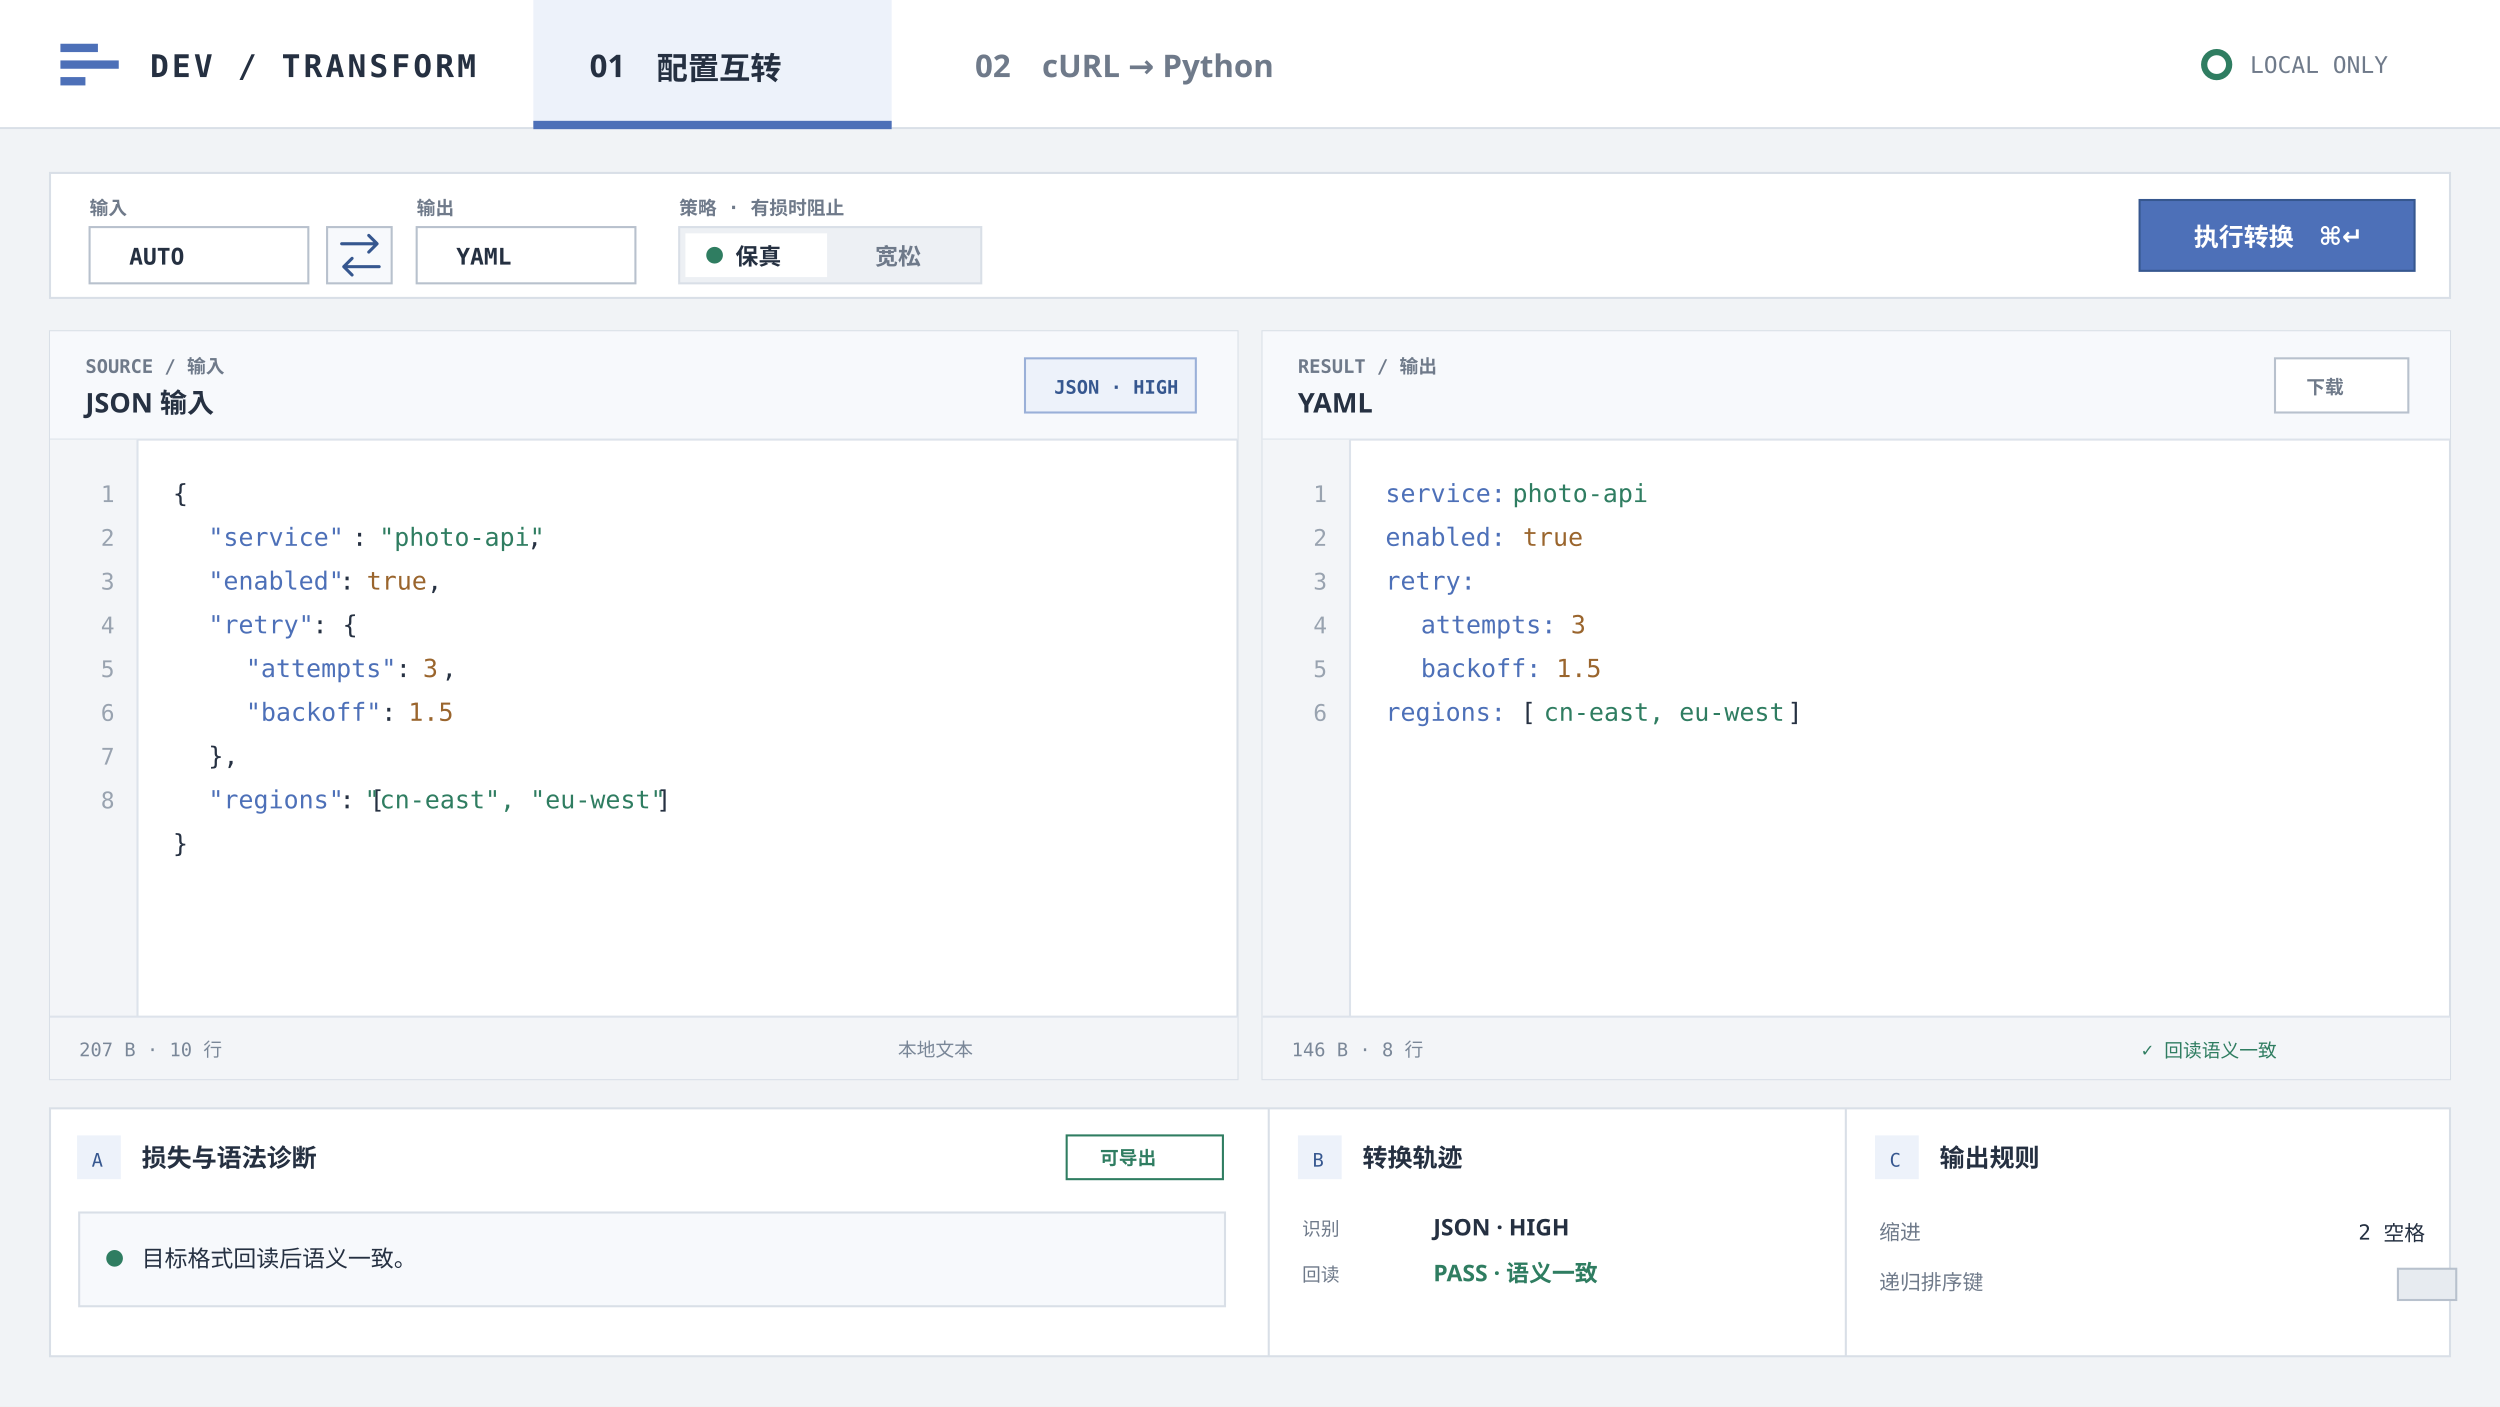
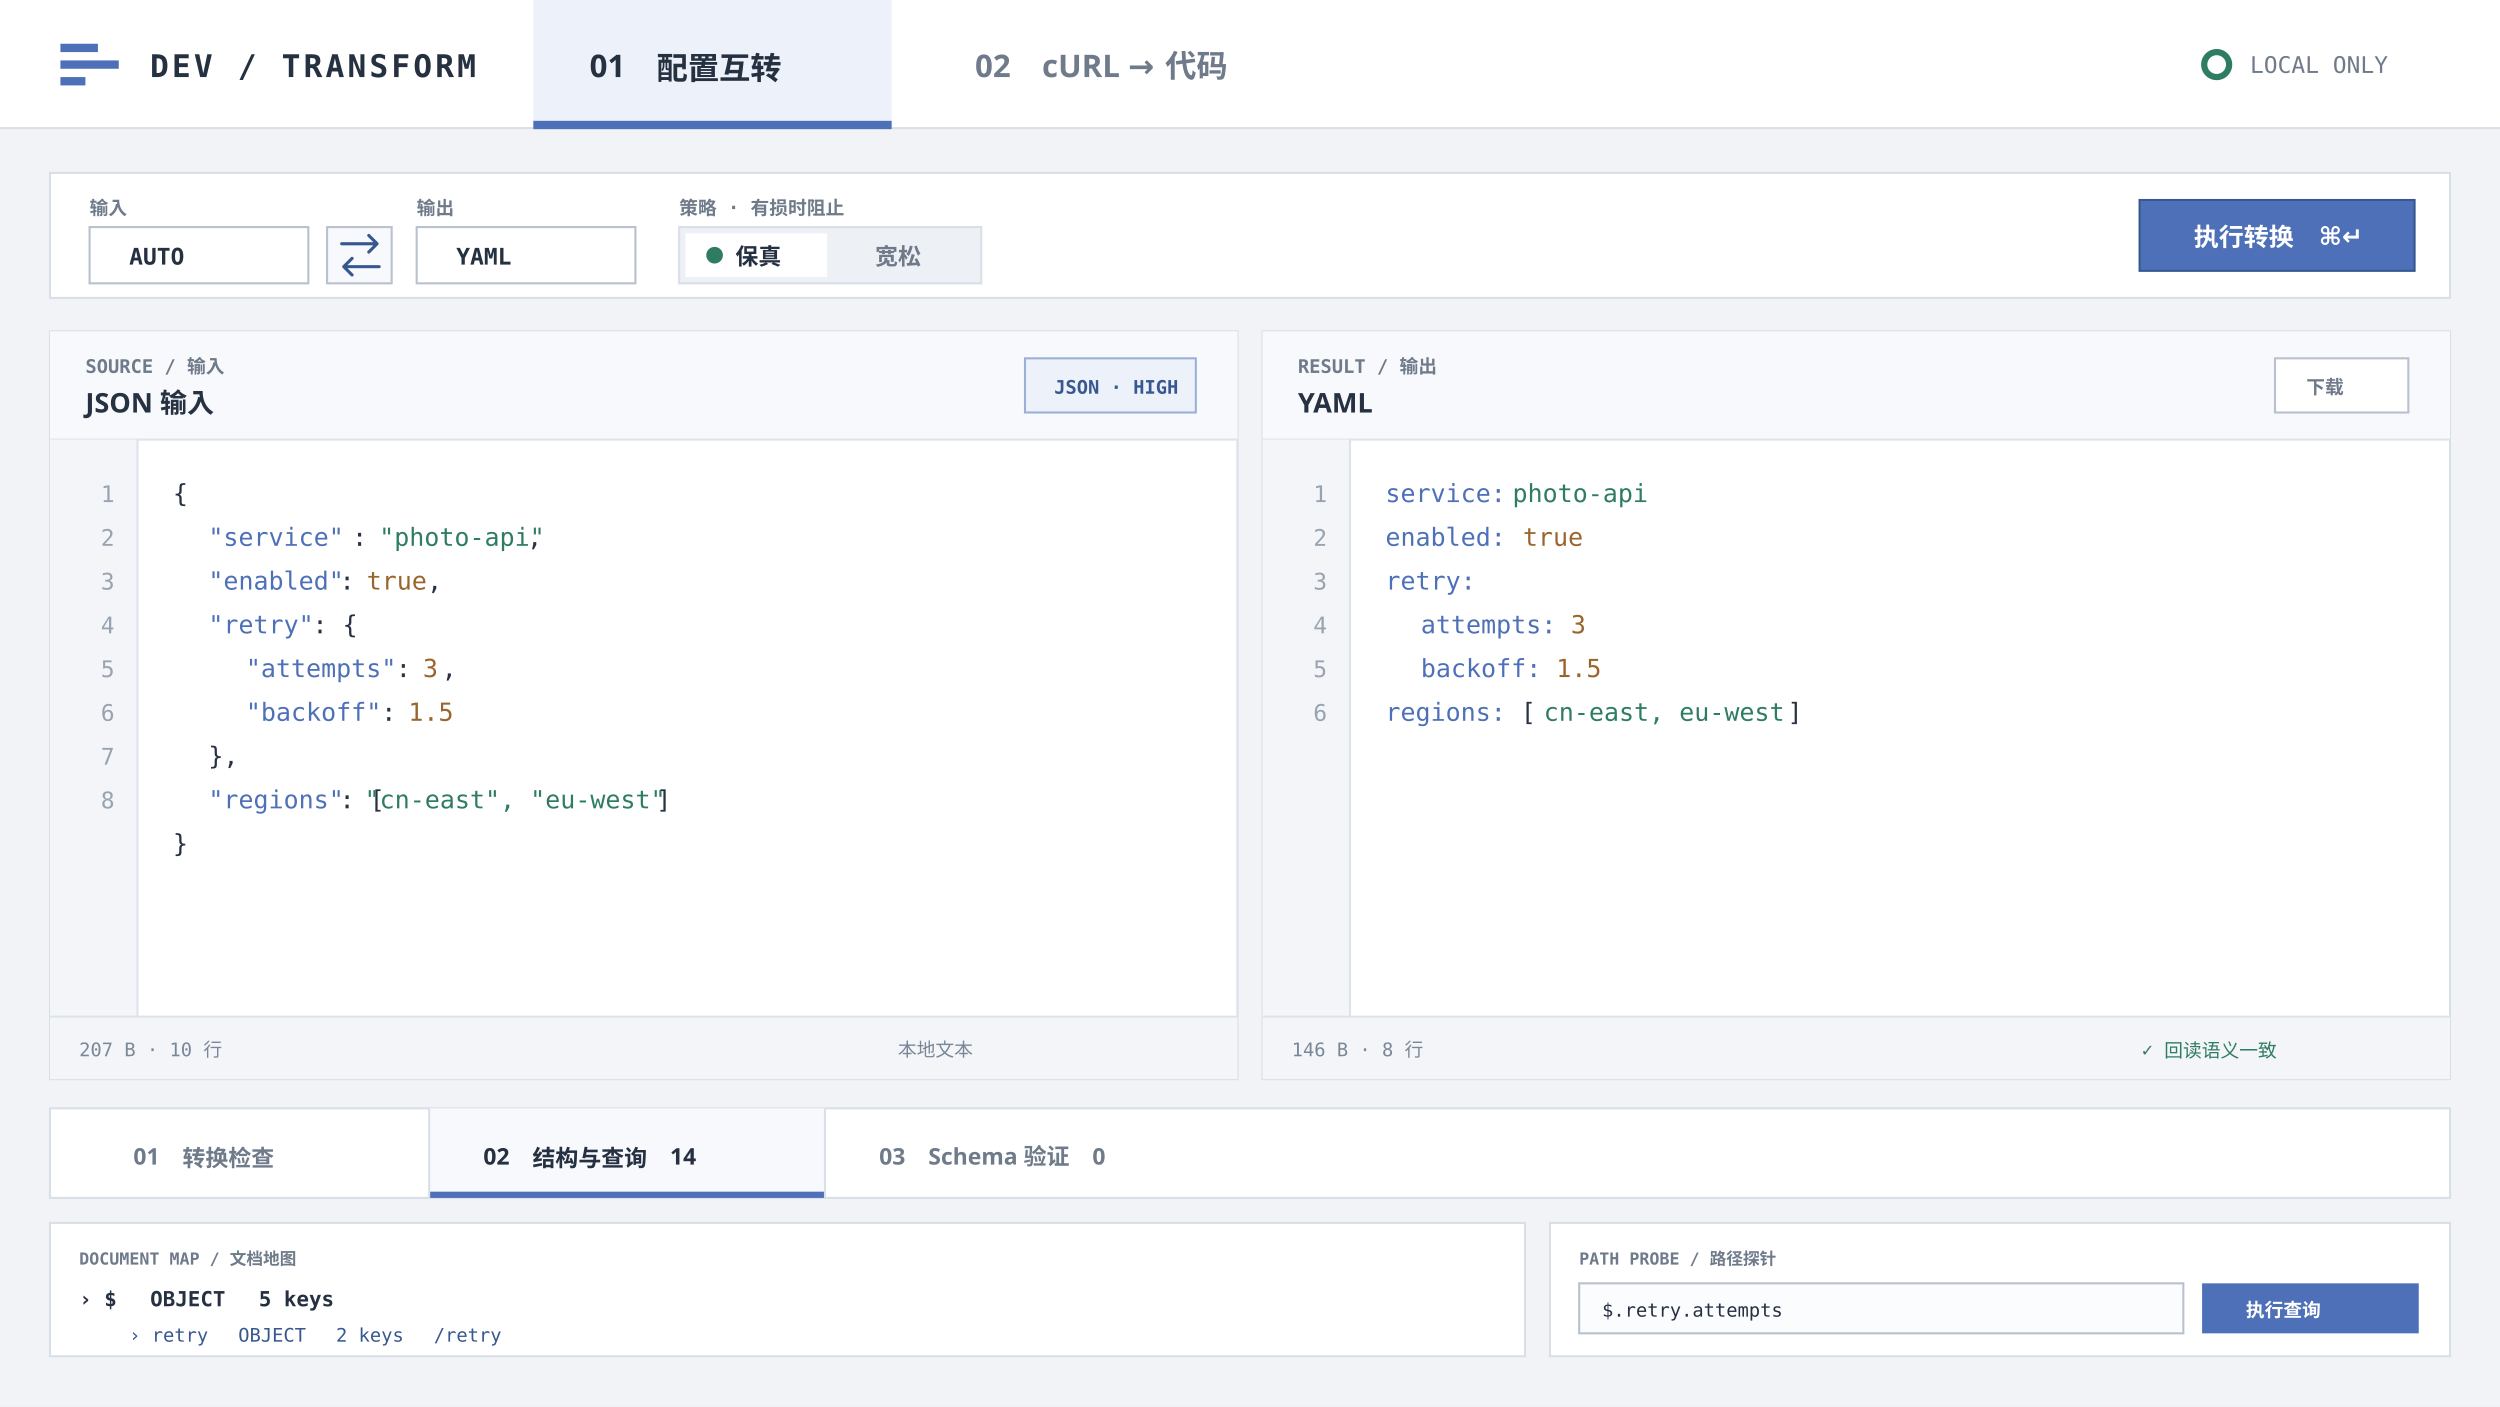
<svg xmlns="http://www.w3.org/2000/svg" width="1200" height="675" viewBox="0 0 1200 675" role="img" aria-labelledby="title desc">
  <rect width="1200" height="675" fill="#f1f3f6" />
  <rect width="1200" height="62" fill="#ffffff" />
  <line x1="0" y1="61.5" x2="1200" y2="61.5" stroke="#d9dfe7" />
  <g fill="#4d70b8">
    <rect x="29" y="21" width="18" height="4" />
    <rect x="29" y="29" width="28" height="4" />
    <rect x="29" y="37" width="12" height="4" />
  </g>
  <text x="72" y="37" fill="#253041" font-family="ui-monospace,monospace" font-size="15" font-weight="700" letter-spacing="1.5">DEV / TRANSFORM</text>
  <rect x="256" width="172" height="62" fill="#edf2fa" />
  <rect x="256" y="58" width="172" height="4" fill="#4d70b8" />
  <text x="283" y="37" fill="#253041" font-family="system-ui,sans-serif" font-size="15" font-weight="700">01　配置互转</text>
-   <text x="468" y="37" fill="#6f7a8a" font-family="system-ui,sans-serif" font-size="15" font-weight="700">02　cURL → Python</text>
+   <text x="468" y="37" fill="#6f7a8a" font-family="system-ui,sans-serif" font-size="15" font-weight="700">02　cURL → 代码</text>
  <circle cx="1064" cy="31" r="6" fill="none" stroke="#2f7d61" stroke-width="3" />
  <text x="1080" y="35" fill="#6f7a8a" font-family="ui-monospace,monospace" font-size="11">LOCAL ONLY</text>
  <rect x="24" y="83" width="1152" height="60" fill="#ffffff" stroke="#d9dfe7" />
  <text x="43" y="103" fill="#6f7a8a" font-family="ui-monospace,monospace" font-size="9" font-weight="700">输入</text>
  <rect x="43" y="109" width="105" height="27" fill="#ffffff" stroke="#b8c1cd" />
  <text x="62" y="127" fill="#253041" font-family="ui-monospace,monospace" font-size="11" font-weight="700">AUTO</text>
  <rect x="157" y="109" width="31" height="27" fill="#f7f9fc" stroke="#b8c1cd" />
  <path d="M164 117h17m0 0-4-4m4 4-4 4m5 7h-17m0 0 4 4m-4-4 4-4" fill="none" stroke="#36578f" stroke-width="1.5" stroke-linecap="round" stroke-linejoin="round" />
  <text x="200" y="103" fill="#6f7a8a" font-family="ui-monospace,monospace" font-size="9" font-weight="700">输出</text>
  <rect x="200" y="109" width="105" height="27" fill="#ffffff" stroke="#b8c1cd" />
  <text x="219" y="127" fill="#253041" font-family="ui-monospace,monospace" font-size="11" font-weight="700">YAML</text>
  <text x="326" y="103" fill="#6f7a8a" font-family="ui-monospace,monospace" font-size="9" font-weight="700">策略 · 有损时阻止</text>
  <rect x="326" y="109" width="145" height="27" fill="#edf0f4" stroke="#d9dfe7" />
  <rect x="329" y="112" width="68" height="21" fill="#ffffff" />
  <circle cx="343" cy="122.5" r="4" fill="#2f7d61" />
  <text x="353" y="127" fill="#253041" font-family="system-ui,sans-serif" font-size="11" font-weight="700">保真</text>
  <text x="420" y="127" fill="#6f7a8a" font-family="system-ui,sans-serif" font-size="11" font-weight="700">宽松</text>
  <rect x="1027" y="96" width="132" height="34" fill="#4d70b8" stroke="#36578f" />
  <text x="1053" y="118" fill="#fff" font-family="system-ui,sans-serif" font-size="12" font-weight="700">执行转换　⌘↵</text>
  <g transform="translate(24 159)">
    <rect width="570" height="359" fill="#ffffff" stroke="#d9dfe7" />
    <rect width="570" height="52" fill="#f7f9fc" />
    <line x1="0" y1="52" x2="570" y2="52" stroke="#dde3eb" />
    <text x="17" y="20" fill="#6f7a8a" font-family="ui-monospace,monospace" font-size="9" font-weight="700">SOURCE / 输入</text>
    <text x="17" y="39" fill="#263142" font-family="system-ui,sans-serif" font-size="13" font-weight="700">JSON 输入</text>
    <rect x="468" y="13" width="82" height="26" fill="#edf2fa" stroke="#9ab0d8" />
    <text x="482" y="30" fill="#36578f" font-family="ui-monospace,monospace" font-size="9" font-weight="700">JSON · HIGH</text>
    <rect x="0" y="52" width="42" height="277" fill="#f3f5f8" />
    <line x1="42" y1="52" x2="42" y2="329" stroke="#dde3eb" />
    <g fill="#99a3b0" font-family="ui-monospace,monospace" font-size="11" text-anchor="end">
      <text x="31" y="82">1</text>
      <text x="31" y="103">2</text>
      <text x="31" y="124">3</text>
      <text x="31" y="145">4</text>
      <text x="31" y="166">5</text>
      <text x="31" y="187">6</text>
      <text x="31" y="208">7</text>
      <text x="31" y="229">8</text>
    </g>
    <g font-family="ui-monospace,monospace" font-size="12">
      <text x="59" y="82" fill="#263142">{</text>
      <text x="76" y="103" fill="#4d70b8">"service"</text>
      <text x="145" y="103" fill="#263142">: </text>
      <text x="158" y="103" fill="#2f7d61">"photo-api"</text>
      <text x="229" y="103" fill="#263142">,</text>
      <text x="76" y="124" fill="#4d70b8">"enabled"</text>
      <text x="139" y="124" fill="#263142">: </text>
      <text x="152" y="124" fill="#9a652d">true</text>
      <text x="181" y="124" fill="#263142">,</text>
      <text x="76" y="145" fill="#4d70b8">"retry"</text>
      <text x="126" y="145" fill="#263142">: {</text>
      <text x="94" y="166" fill="#4d70b8">"attempts"</text>
      <text x="166" y="166" fill="#263142">: </text>
      <text x="179" y="166" fill="#9a652d">3</text>
      <text x="188" y="166" fill="#263142">,</text>
      <text x="94" y="187" fill="#4d70b8">"backoff"</text>
      <text x="159" y="187" fill="#263142">: </text>
      <text x="172" y="187" fill="#9a652d">1.5</text>
      <text x="76" y="208" fill="#263142">},</text>
      <text x="76" y="229" fill="#4d70b8">"regions"</text>
      <text x="139" y="229" fill="#263142">: [</text>
      <text x="151" y="229" fill="#2f7d61">"cn-east", "eu-west"</text>
      <text x="291" y="229" fill="#263142">]</text>
      <text x="59" y="250" fill="#263142">}</text>
    </g>
    <rect y="329" width="570" height="30" fill="#f3f5f8" />
    <line x1="0" y1="329" x2="570" y2="329" stroke="#dde3eb" />
    <text x="14" y="348" fill="#7a8798" font-family="ui-monospace,monospace" font-size="9">207 B · 10 行</text>
    <text x="407" y="348" fill="#7a8798" font-family="ui-monospace,monospace" font-size="9">本地文本</text>
  </g>
  <g transform="translate(606 159)">
    <rect width="570" height="359" fill="#ffffff" stroke="#d9dfe7" />
    <rect width="570" height="52" fill="#f7f9fc" />
    <line x1="0" y1="52" x2="570" y2="52" stroke="#dde3eb" />
    <text x="17" y="20" fill="#6f7a8a" font-family="ui-monospace,monospace" font-size="9" font-weight="700">RESULT / 输出</text>
    <text x="17" y="39" fill="#263142" font-family="system-ui,sans-serif" font-size="13" font-weight="700">YAML</text>
    <rect x="486" y="13" width="64" height="26" fill="#ffffff" stroke="#b8c1cd" />
    <text x="501" y="30" fill="#6f7a8a" font-family="ui-monospace,monospace" font-size="9" font-weight="700">下载</text>
    <rect x="0" y="52" width="42" height="277" fill="#f3f5f8" />
    <line x1="42" y1="52" x2="42" y2="329" stroke="#dde3eb" />
    <g fill="#99a3b0" font-family="ui-monospace,monospace" font-size="11" text-anchor="end">
      <text x="31" y="82">1</text>
      <text x="31" y="103">2</text>
      <text x="31" y="124">3</text>
      <text x="31" y="145">4</text>
      <text x="31" y="166">5</text>
      <text x="31" y="187">6</text>
    </g>
    <g font-family="ui-monospace,monospace" font-size="12">
      <text x="59" y="82" fill="#4d70b8">service:</text>
      <text x="120" y="82" fill="#2f7d61"> photo-api</text>
      <text x="59" y="103" fill="#4d70b8">enabled:</text>
      <text x="125" y="103" fill="#9a652d"> true</text>
      <text x="59" y="124" fill="#4d70b8">retry:</text>
      <text x="76" y="145" fill="#4d70b8">attempts:</text>
      <text x="148" y="145" fill="#9a652d"> 3</text>
      <text x="76" y="166" fill="#4d70b8">backoff:</text>
      <text x="141" y="166" fill="#9a652d"> 1.5</text>
      <text x="59" y="187" fill="#4d70b8">regions:</text>
      <text x="124" y="187" fill="#263142"> [</text>
      <text x="135" y="187" fill="#2f7d61">cn-east, eu-west</text>
      <text x="252" y="187" fill="#263142">]</text>
    </g>
    <rect y="329" width="570" height="30" fill="#f3f5f8" />
    <line x1="0" y1="329" x2="570" y2="329" stroke="#dde3eb" />
    <text x="14" y="348" fill="#7a8798" font-family="ui-monospace,monospace" font-size="9">146 B · 8 行</text>
    <text x="422" y="348" fill="#2f7d61" font-family="ui-monospace,monospace" font-size="9">✓ 回读语义一致</text>
  </g>
  <g transform="translate(24 532)">
-     <rect width="1152" height="119" fill="#ffffff" stroke="#d9dfe7" />
-     <line x1="585" y1="0" x2="585" y2="119" stroke="#d9dfe7" />
-     <line x1="862" y1="0" x2="862" y2="119" stroke="#d9dfe7" />
-     <rect x="13" y="13" width="21" height="21" fill="#edf2fa" />
-     <text x="20" y="28" fill="#36578f" font-family="ui-monospace,monospace" font-size="9">A</text>
-     <text x="44" y="28" fill="#253041" font-family="system-ui,sans-serif" font-size="12" font-weight="700">损失与语法诊断</text>
-     <rect x="488" y="13" width="75" height="21" fill="#ffffff" stroke="#2f7d61" />
-     <text x="504" y="27" fill="#2f7d61" font-family="ui-monospace,monospace" font-size="9" font-weight="700">可导出</text>
-     <rect x="14" y="50" width="550" height="45" fill="#f7f9fc" stroke="#d9dfe7" />
-     <circle cx="31" cy="72" r="4" fill="#2f7d61" />
-     <text x="44" y="76" fill="#253041" font-family="system-ui,sans-serif" font-size="11">目标格式回读后语义一致。</text>
-     <rect x="599" y="13" width="21" height="21" fill="#edf2fa" />
-     <text x="606" y="28" fill="#36578f" font-family="ui-monospace,monospace" font-size="9">B</text>
-     <text x="630" y="28" fill="#253041" font-family="system-ui,sans-serif" font-size="12" font-weight="700">转换轨迹</text>
-     <text x="601" y="61" fill="#6f7a8a" font-family="ui-monospace,monospace" font-size="9">识别</text>
-     <text x="664" y="61" fill="#253041" font-family="system-ui,sans-serif" font-size="11" font-weight="700">JSON · HIGH</text>
-     <text x="601" y="83" fill="#6f7a8a" font-family="ui-monospace,monospace" font-size="9">回读</text>
-     <text x="664" y="83" fill="#2f7d61" font-family="system-ui,sans-serif" font-size="11" font-weight="700">PASS · 语义一致</text>
-     <rect x="876" y="13" width="21" height="21" fill="#edf2fa" />
-     <text x="883" y="28" fill="#36578f" font-family="ui-monospace,monospace" font-size="9">C</text>
-     <text x="907" y="28" fill="#253041" font-family="system-ui,sans-serif" font-size="12" font-weight="700">输出规则</text>
-     <text x="878" y="63" fill="#6f7a8a" font-family="system-ui,sans-serif" font-size="10">缩进</text>
-     <text x="1108" y="63" fill="#253041" font-family="ui-monospace,monospace" font-size="10">2 空格</text>
-     <text x="878" y="87" fill="#6f7a8a" font-family="system-ui,sans-serif" font-size="10">递归排序键</text>
-     <rect x="1127" y="77" width="28" height="15" fill="#e7ebf0" stroke="#b8c1cd" />
+     <rect width="1152" height="43" fill="#ffffff" stroke="#d9dfe7" />
+     <rect x="182" y="0" width="190" height="43" fill="#f7f9fc" />
+     <rect x="182" y="40" width="190" height="3" fill="#4d70b8" />
+     <line x1="182" y1="0" x2="182" y2="43" stroke="#d9dfe7" />
+     <line x1="372" y1="0" x2="372" y2="43" stroke="#d9dfe7" />
+     <text x="40" y="27" fill="#6f7a8a" font-family="system-ui,sans-serif" font-size="11" font-weight="700">01　转换检查</text>
+     <text x="208" y="27" fill="#253041" font-family="system-ui,sans-serif" font-size="11" font-weight="700">02　结构与查询　14</text>
+     <text x="398" y="27" fill="#6f7a8a" font-family="system-ui,sans-serif" font-size="11" font-weight="700">03　Schema 验证　0</text>
+     <g transform="translate(0 55)">
+       <rect width="708" height="64" fill="#ffffff" stroke="#d9dfe7" />
+       <text x="14" y="20" fill="#6f7a8a" font-family="ui-monospace,monospace" font-size="8" font-weight="700">DOCUMENT MAP / 文档地图</text>
+       <text x="14" y="40" fill="#253041" font-family="ui-monospace,monospace" font-size="10" font-weight="700">› $　 OBJECT　 5 keys</text>
+       <text x="38" y="57" fill="#36578f" font-family="ui-monospace,monospace" font-size="9">› retry　 OBJECT　 2 keys　 /retry</text>
+       <rect x="720" width="432" height="64" fill="#ffffff" stroke="#d9dfe7" />
+       <text x="734" y="20" fill="#6f7a8a" font-family="ui-monospace,monospace" font-size="8" font-weight="700">PATH PROBE / 路径探针</text>
+       <rect x="734" y="29" width="290" height="24" fill="#fbfcfe" stroke="#b8c1cd" />
+       <text x="745" y="45" fill="#253041" font-family="ui-monospace,monospace" font-size="9">$.retry.attempts</text>
+       <rect x="1033" y="29" width="104" height="24" fill="#4d70b8" />
+       <text x="1054" y="45" fill="#ffffff" font-family="system-ui,sans-serif" font-size="9" font-weight="700">执行查询</text>
+     </g>
  </g>
</svg>
